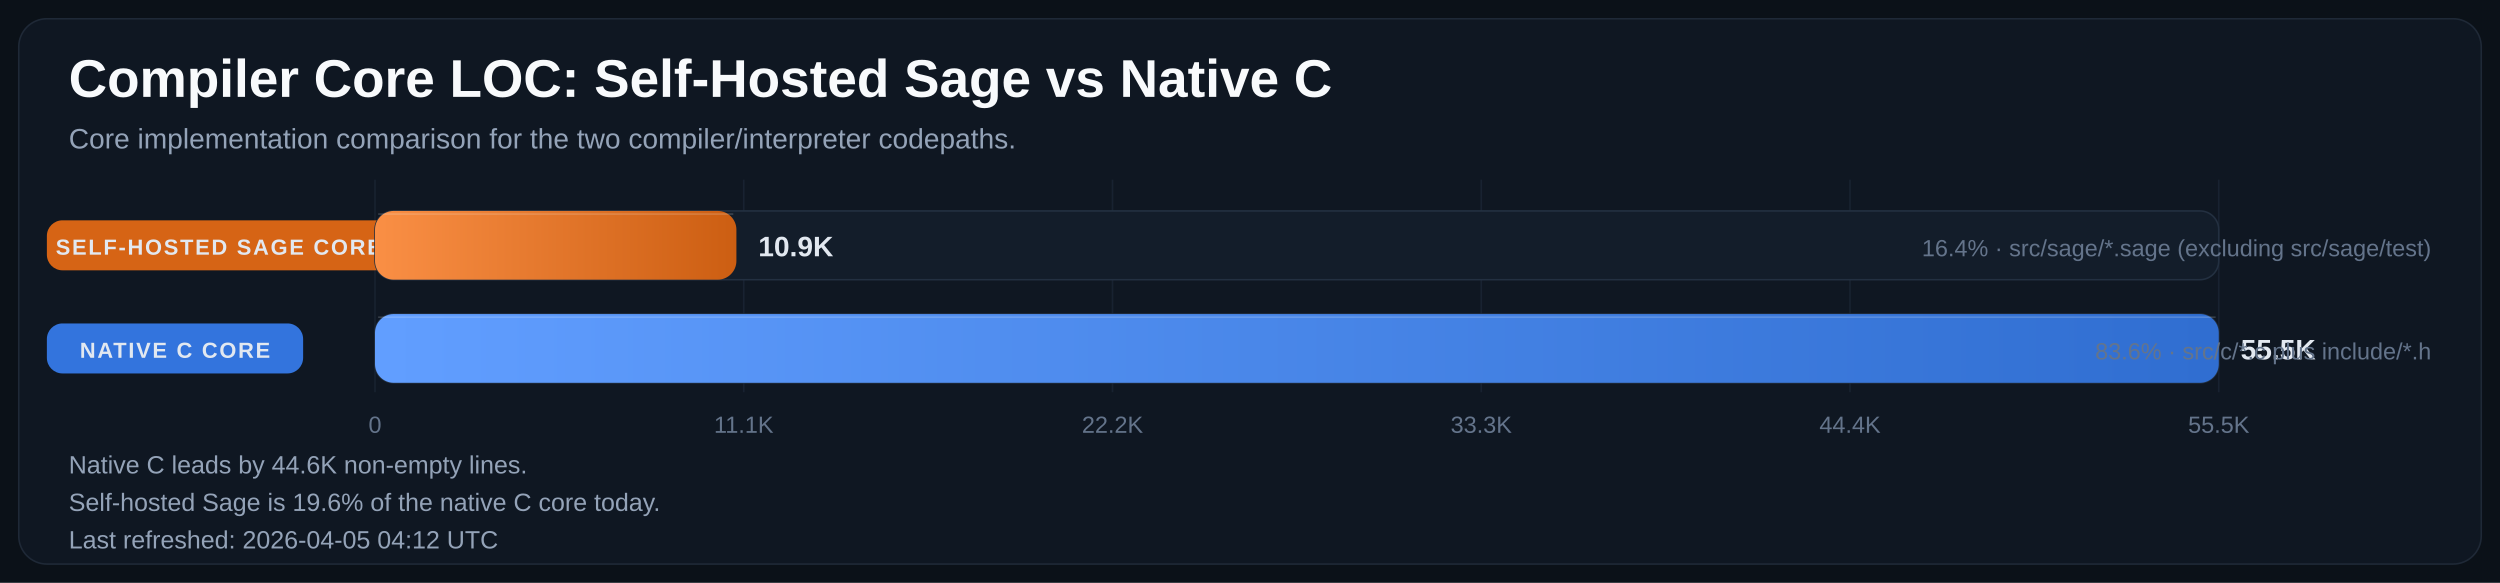
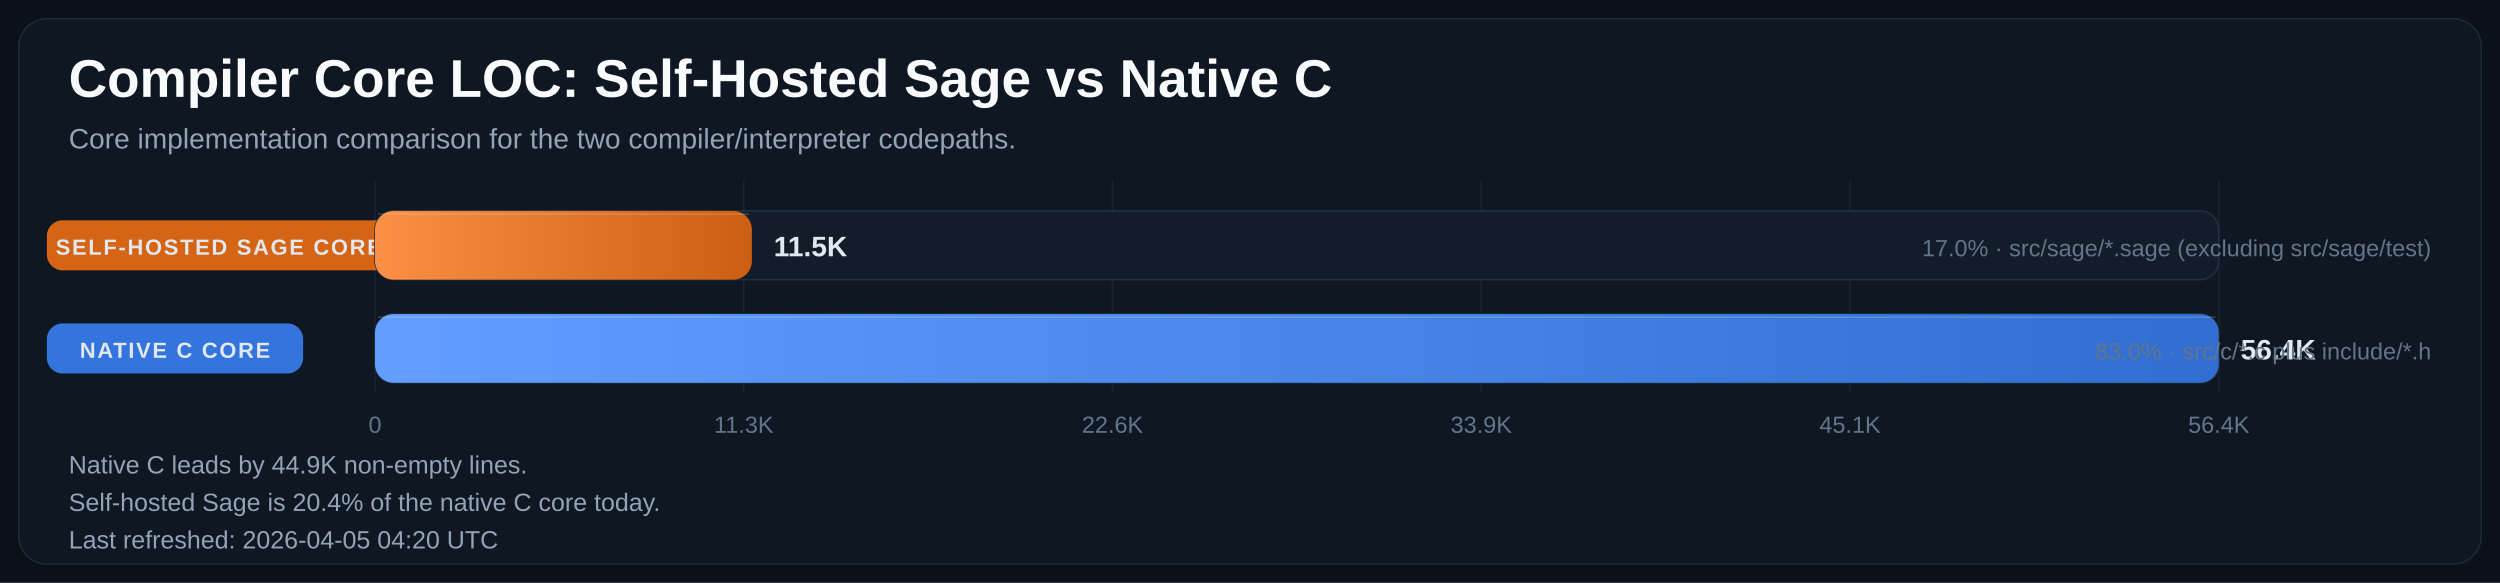
<svg xmlns="http://www.w3.org/2000/svg" width="1600" height="373" viewBox="0 0 1600 373" role="img" aria-labelledby="title desc">
  <defs>
    <linearGradient id="bar-gradient-0" x1="0%" y1="0%" x2="100%" y2="0%">
      <stop offset="0%" stop-color="#FA8F45" />
      <stop offset="100%" stop-color="#CC5E12" />
    </linearGradient>
    <linearGradient id="bar-gradient-1" x1="0%" y1="0%" x2="100%" y2="0%">
      <stop offset="0%" stop-color="#619EFF" />
      <stop offset="100%" stop-color="#306ED1" />
    </linearGradient>
  </defs>
  <rect width="100%" height="100%" fill="#0B1118" />
  <rect x="12" y="12" width="1576" height="349" rx="18" fill="#0F1722" stroke="#1F2937" />
  <text x="44" y="62" fill="#F8FAFC" font-size="34" font-family="Segoe UI, Arial, sans-serif" font-weight="700">Compiler Core LOC: Self-Hosted Sage vs Native C</text>
  <text x="44" y="95" fill="#94A3B8" font-size="18" font-family="Segoe UI, Arial, sans-serif">Core implementation comparison for the two compiler/interpreter codepaths.</text>
  <line x1="240.0" y1="115" x2="240.0" y2="251" stroke="#182231" stroke-width="1" />
  <text x="240.0" y="277" text-anchor="middle" fill="#64748B" font-size="15" font-family="Segoe UI, Arial, sans-serif">0</text>
  <line x1="476.0" y1="115" x2="476.0" y2="251" stroke="#182231" stroke-width="1" />
-   <text x="476.0" y="277" text-anchor="middle" fill="#64748B" font-size="15" font-family="Segoe UI, Arial, sans-serif">11.1K</text>
+   <text x="476.0" y="277" text-anchor="middle" fill="#64748B" font-size="15" font-family="Segoe UI, Arial, sans-serif">11.3K</text>
  <line x1="712.0" y1="115" x2="712.0" y2="251" stroke="#182231" stroke-width="1" />
-   <text x="712.0" y="277" text-anchor="middle" fill="#64748B" font-size="15" font-family="Segoe UI, Arial, sans-serif">22.2K</text>
+   <text x="712.0" y="277" text-anchor="middle" fill="#64748B" font-size="15" font-family="Segoe UI, Arial, sans-serif">22.6K</text>
  <line x1="948.0" y1="115" x2="948.0" y2="251" stroke="#182231" stroke-width="1" />
-   <text x="948.0" y="277" text-anchor="middle" fill="#64748B" font-size="15" font-family="Segoe UI, Arial, sans-serif">33.3K</text>
+   <text x="948.0" y="277" text-anchor="middle" fill="#64748B" font-size="15" font-family="Segoe UI, Arial, sans-serif">33.9K</text>
  <line x1="1184.0" y1="115" x2="1184.0" y2="251" stroke="#182231" stroke-width="1" />
-   <text x="1184.0" y="277" text-anchor="middle" fill="#64748B" font-size="15" font-family="Segoe UI, Arial, sans-serif">44.4K</text>
+   <text x="1184.0" y="277" text-anchor="middle" fill="#64748B" font-size="15" font-family="Segoe UI, Arial, sans-serif">45.1K</text>
  <line x1="1420.0" y1="115" x2="1420.0" y2="251" stroke="#182231" stroke-width="1" />
-   <text x="1420.0" y="277" text-anchor="middle" fill="#64748B" font-size="15" font-family="Segoe UI, Arial, sans-serif">55.5K</text>
+   <text x="1420.0" y="277" text-anchor="middle" fill="#64748B" font-size="15" font-family="Segoe UI, Arial, sans-serif">56.4K</text>
  <rect x="30" y="141.0" width="220" height="32" rx="10" fill="#E06814" opacity="0.95" />
  <text x="140.0" y="163.0" text-anchor="middle" fill="#E2E8F0" font-size="14" font-family="Segoe UI, Arial, sans-serif" font-weight="700" letter-spacing="1.1">SELF-HOSTED SAGE CORE</text>
  <rect x="240" y="135" width="1180" height="44" rx="12" fill="#131D2A" stroke="#233041" />
-   <rect x="240" y="135" width="231.3" height="44" rx="12" fill="url(#bar-gradient-0)" />
-   <line x1="242.0" y1="137.0" x2="469.3" y2="137.0" stroke="#F8FAFC" stroke-opacity="0.18" />
-   <text x="485.3" y="164.0" fill="#E2E8F0" font-size="18" font-family="Segoe UI, Arial, sans-serif" font-weight="700">10.9K</text>
-   <text x="1556" y="164.0" text-anchor="end" fill="#64748B" font-size="15" font-family="Segoe UI, Arial, sans-serif">16.4% · src/sage/*.sage (excluding src/sage/test)</text>
+   <rect x="240" y="135" width="241.2" height="44" rx="12" fill="url(#bar-gradient-0)" />
+   <line x1="242.0" y1="137.0" x2="479.2" y2="137.0" stroke="#F8FAFC" stroke-opacity="0.18" />
+   <text x="495.2" y="164.0" fill="#E2E8F0" font-size="18" font-family="Segoe UI, Arial, sans-serif" font-weight="700">11.5K</text>
+   <text x="1556" y="164.0" text-anchor="end" fill="#64748B" font-size="15" font-family="Segoe UI, Arial, sans-serif">17.0% · src/sage/*.sage (excluding src/sage/test)</text>
  <rect x="30" y="207.0" width="164" height="32" rx="10" fill="#3479E6" opacity="0.95" />
  <text x="112.0" y="229.0" text-anchor="middle" fill="#E2E8F0" font-size="14" font-family="Segoe UI, Arial, sans-serif" font-weight="700" letter-spacing="1.1">NATIVE C CORE</text>
  <rect x="240" y="201" width="1180" height="44" rx="12" fill="#131D2A" stroke="#233041" />
  <rect x="240" y="201" width="1180.0" height="44" rx="12" fill="url(#bar-gradient-1)" />
  <line x1="242.0" y1="203.0" x2="1418.0" y2="203.0" stroke="#F8FAFC" stroke-opacity="0.18" />
-   <text x="1434.0" y="230.0" fill="#E2E8F0" font-size="18" font-family="Segoe UI, Arial, sans-serif" font-weight="700">55.5K</text>
-   <text x="1556" y="230.0" text-anchor="end" fill="#64748B" font-size="15" font-family="Segoe UI, Arial, sans-serif">83.6% · src/c/*.c plus include/*.h</text>
-   <text x="44" y="303" fill="#94A3B8" font-size="16" font-family="Segoe UI, Arial, sans-serif">Native C leads by 44.6K non-empty lines.</text>
-   <text x="44" y="327" fill="#94A3B8" font-size="16" font-family="Segoe UI, Arial, sans-serif">Self-hosted Sage is 19.6% of the native C core today.</text>
-   <text x="44" y="351" fill="#94A3B8" font-size="16" font-family="Segoe UI, Arial, sans-serif">Last refreshed: 2026-04-05 04:12 UTC</text>
+   <text x="1434.0" y="230.0" fill="#E2E8F0" font-size="18" font-family="Segoe UI, Arial, sans-serif" font-weight="700">56.4K</text>
+   <text x="1556" y="230.0" text-anchor="end" fill="#64748B" font-size="15" font-family="Segoe UI, Arial, sans-serif">83.0% · src/c/*.c plus include/*.h</text>
+   <text x="44" y="303" fill="#94A3B8" font-size="16" font-family="Segoe UI, Arial, sans-serif">Native C leads by 44.9K non-empty lines.</text>
+   <text x="44" y="327" fill="#94A3B8" font-size="16" font-family="Segoe UI, Arial, sans-serif">Self-hosted Sage is 20.4% of the native C core today.</text>
+   <text x="44" y="351" fill="#94A3B8" font-size="16" font-family="Segoe UI, Arial, sans-serif">Last refreshed: 2026-04-05 04:20 UTC</text>
</svg>
